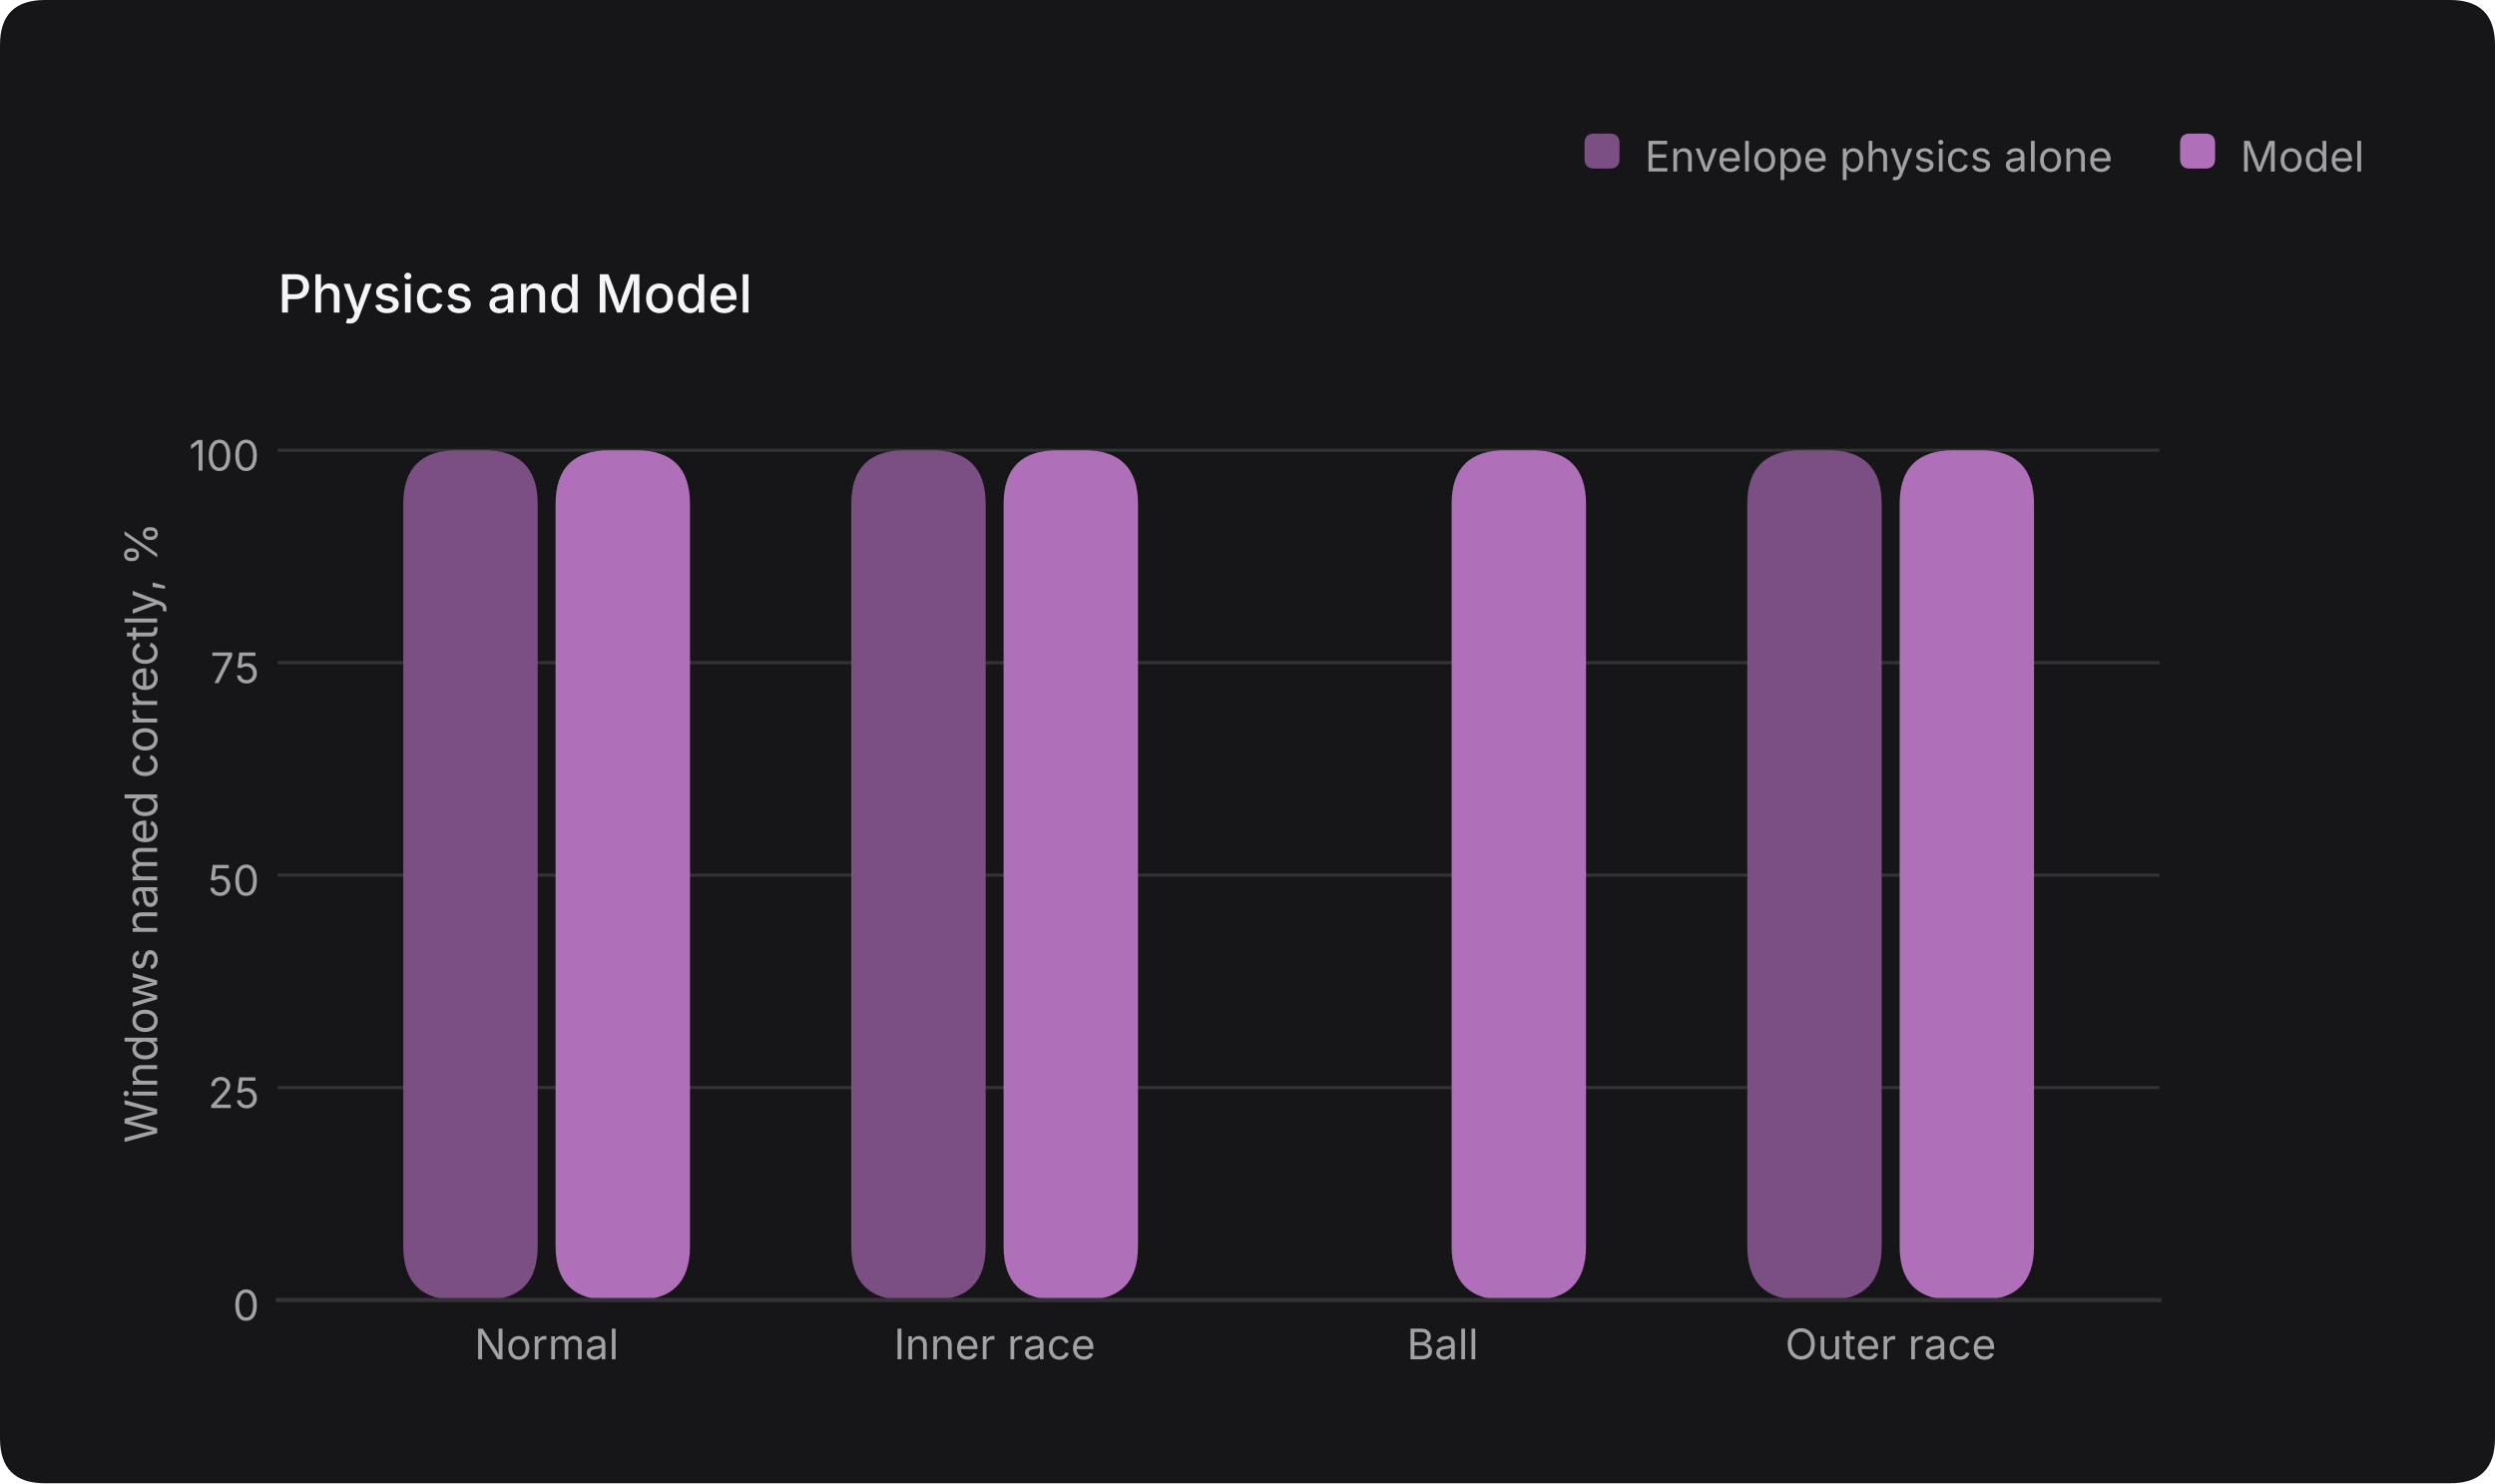
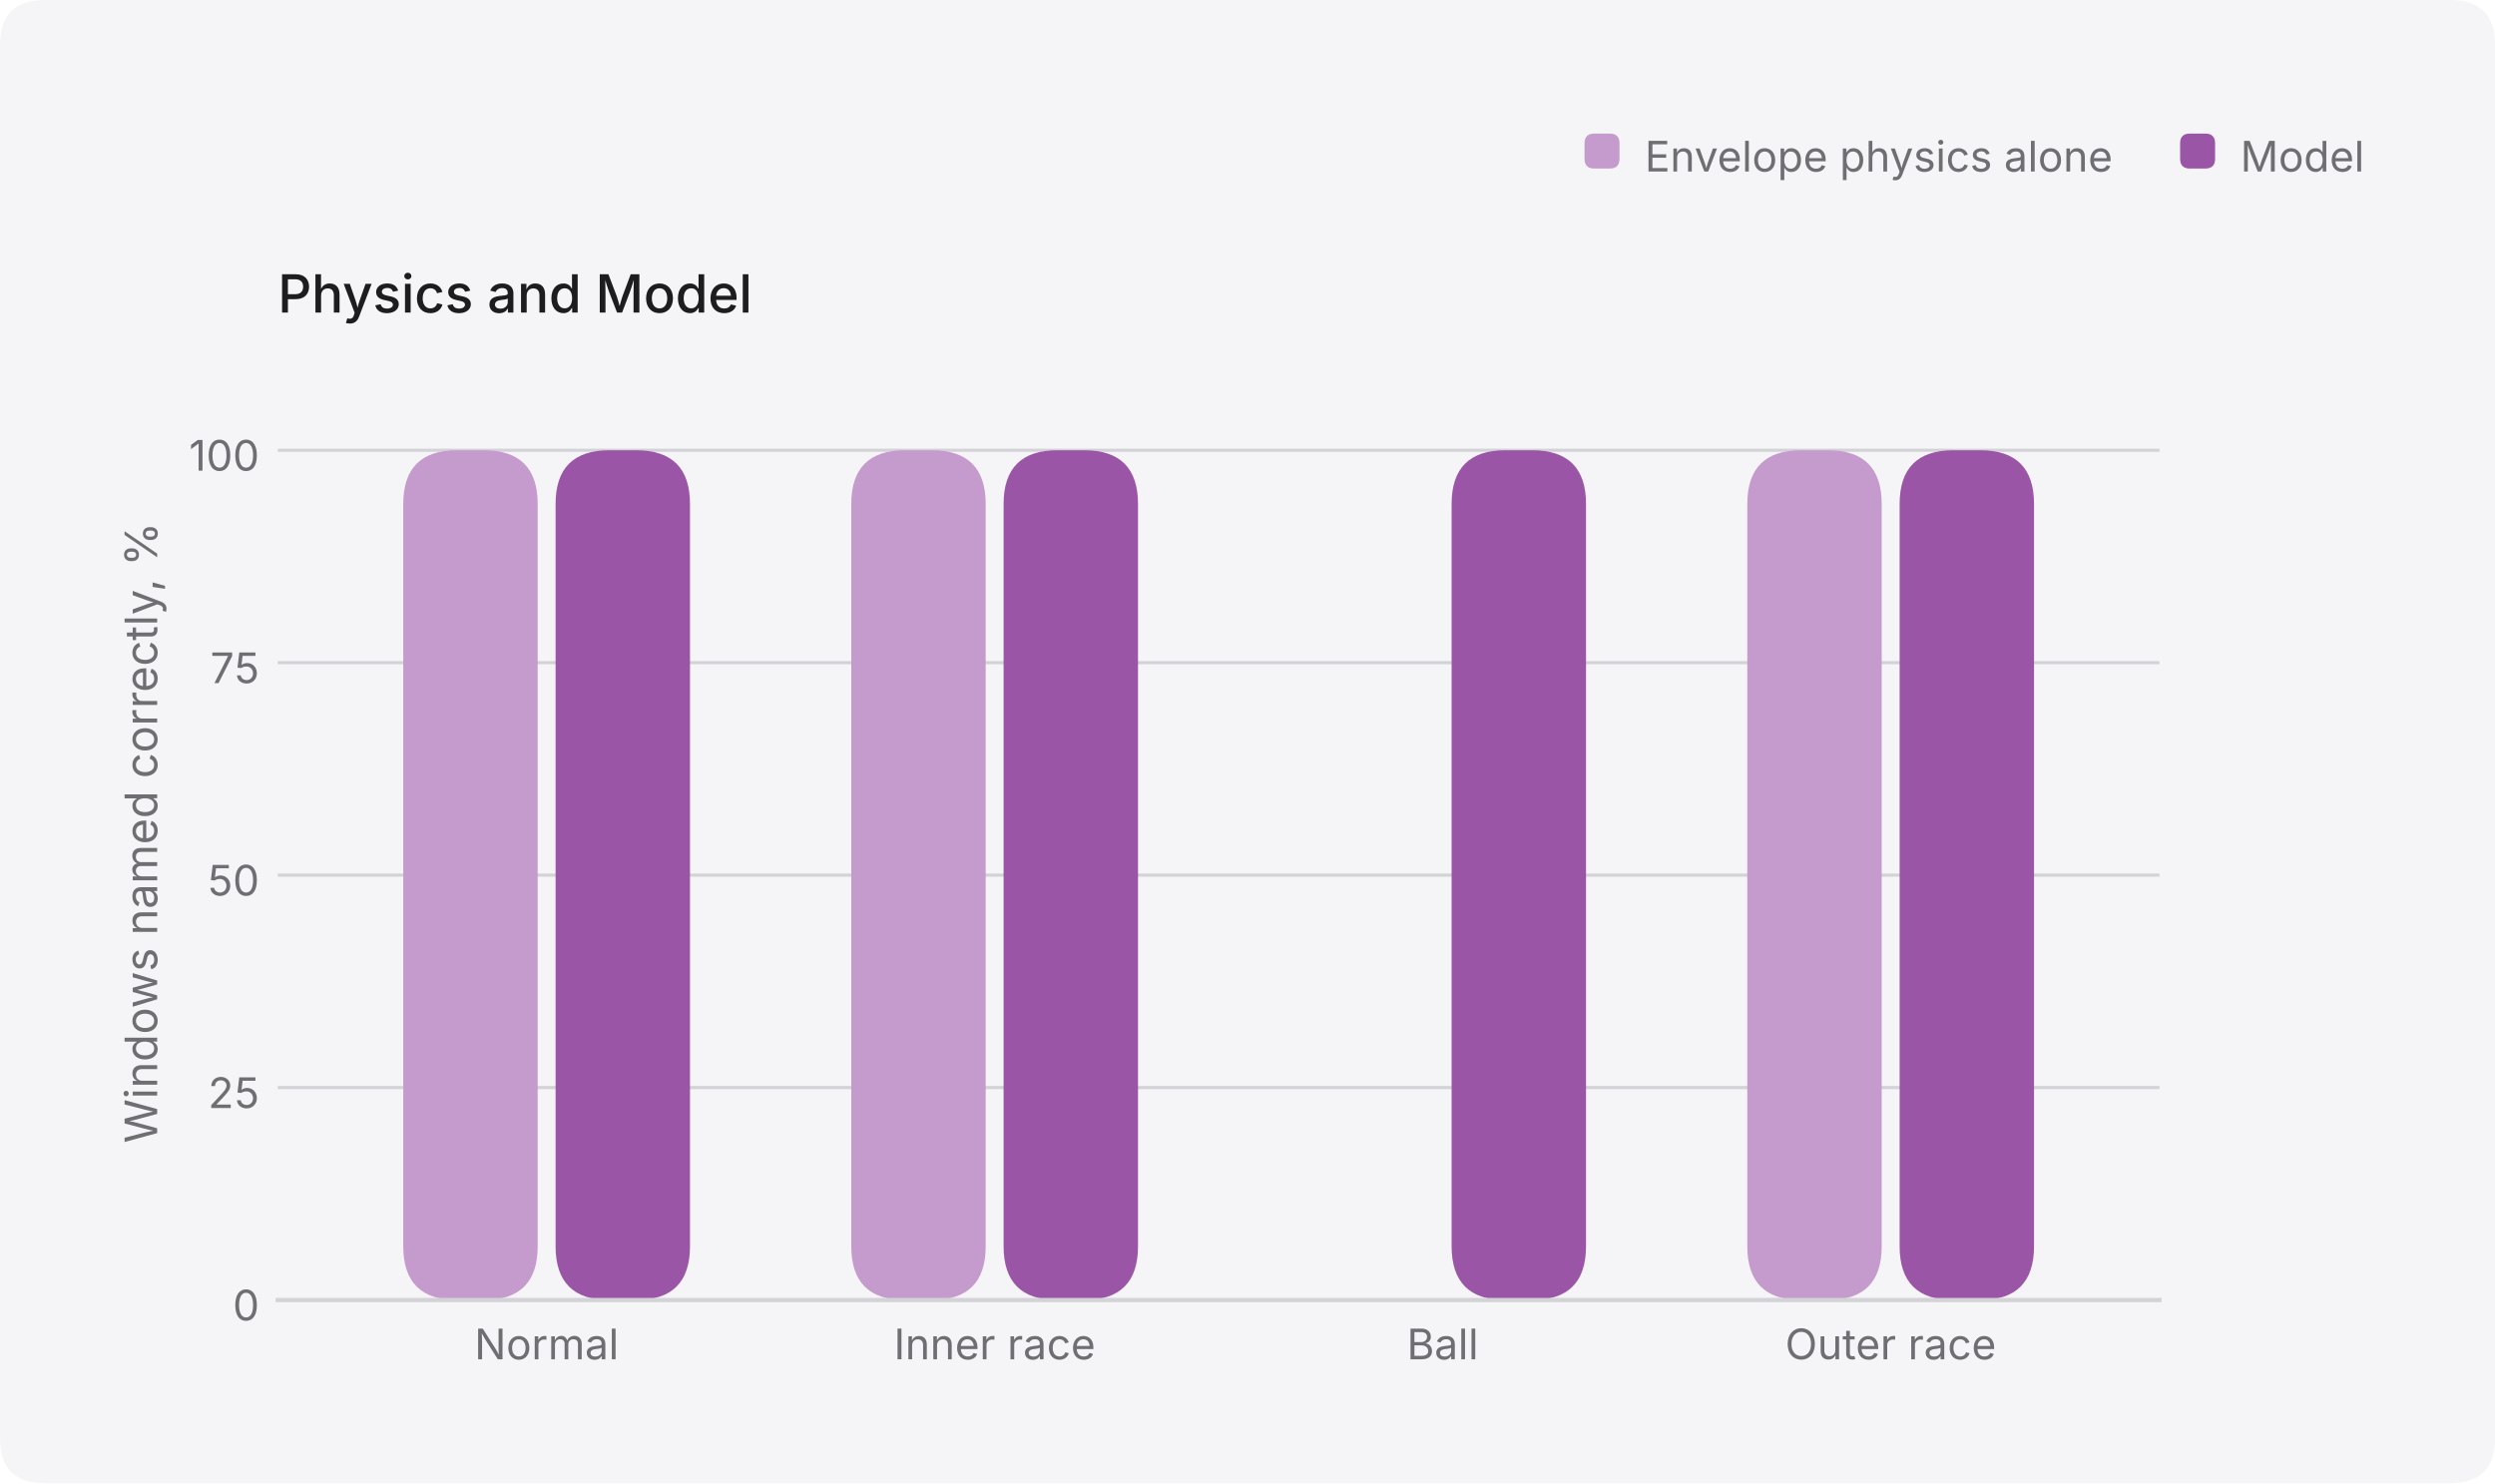
<svg xmlns="http://www.w3.org/2000/svg" xmlns:xlink="http://www.w3.org/1999/xlink" width="473.527pt" height="281.515pt" viewBox="0 0 473.527 281.515" version="1.1">
  <defs>
    <style type="text/css">*{stroke-linejoin: round; stroke-linecap: butt}</style>
  </defs>
  <g id="figure_1">
    <g id="patch_1">
      <path d="M 0 281.515  L 473.527 281.515  L 473.527 0  L 0 0  L 0 281.515  z " style="fill: none; opacity: 0" />
    </g>
    <g id="patch_2">
-       <path d="M 8.523 281.515  L 465.004 281.515  Q 473.527 281.515 473.527 272.992  L 473.527 8.523  Q 473.527 0 465.004 0  L 8.523 0  Q -0 0 -0 8.523  L -0 272.992  Q -0 281.515 8.523 281.515  z " style="fill: #161618" />
+       <path d="M 8.523 281.515  L 465.004 281.515  Q 473.527 281.515 473.527 272.992  L 473.527 8.523  Q 473.527 0 465.004 0  L 8.523 0  Q -0 0 -0 8.523  L -0 272.992  Q -0 281.515 8.523 281.515  z " style="fill: #f5f5f7" />
    </g>
    <g id="axes_1">
      <g id="patch_3">
        <path d="M 52.727 246.736  L 409.847 246.736  L 409.847 69.328  L 52.727 69.328  L 52.727 246.736  z " style="fill: none; opacity: 0" />
      </g>
      <g id="matplotlib.axis_1">
        <g id="xtick_1">
          <g id="line2d_1" />
          <g id="text_1">
-             <g style="fill: #a1a1a6" transform="translate(90.04494 257.9857) scale(0.08 -0.08)">
+             <g style="fill: #6e6e73" transform="translate(90.04494 257.9857) scale(0.08 -0.08)">
              <defs>
                <path id="Inter-Regular-12d" d="M 563 0  L 1159 0  L 1159 2656  C 1159 2881 1138 3347 1113 3944  C 1475 3297 1653 2984 1866 2650  L 3553 0  L 4259 0  L 4259 4656  L 3666 4656  L 3666 1800  C 3666 1550 3669 1153 3706 703  C 3494 1125 3281 1481 3156 1678  L 1263 4656  L 563 4656  L 563 0  z " transform="scale(0.015625)" />
                <path id="Inter-Regular-318" d="M 1916 -75  C 2869 -75 3513 647 3513 1725  C 3513 2819 2869 3538 1916 3538  C 966 3538 325 2819 325 1725  C 325 647 966 -75 1916 -75  z M 1916 428  C 1219 428 897 1038 897 1725  C 897 2422 1219 3034 1916 3034  C 2622 3034 2944 2419 2944 1725  C 2944 1038 2622 428 1916 428  z " transform="scale(0.015625)" />
                <path id="Inter-Regular-356" d="M 494 0  L 1056 0  L 1056 2188  C 1056 2659 1425 3000 1928 3000  C 2078 3000 2231 2975 2266 2969  L 2266 3534  C 2200 3538 2063 3544 1981 3544  C 1566 3544 1203 3309 1075 2956  L 1038 2956  L 1038 3494  L 494 3494  L 494 0  z " transform="scale(0.015625)" />
                <path id="Inter-Regular-300" d="M 494 0  L 1056 0  L 1056 2200  C 1056 2756 1428 3044 1838 3044  C 2231 3044 2522 2784 2522 2397  L 2522 0  L 3084 0  L 3084 2281  C 3084 2722 3372 3044 3844 3044  C 4219 3044 4547 2844 4547 2341  L 4547 0  L 5113 0  L 5113 2356  C 5113 3166 4619 3556 4013 3556  C 3506 3556 3078 3284 2913 2844  C 2788 3275 2481 3556 2022 3556  C 1609 3556 1216 3325 1044 2853  L 1041 3494  L 494 3494  L 494 0  z " transform="scale(0.015625)" />
                <path id="Inter-Regular-1fc" d="M 1472 -81  C 2063 -81 2391 228 2509 475  L 2547 475  L 2547 0  L 3100 0  L 3100 2303  C 3100 3394 2259 3538 1791 3538  C 1250 3538 650 3344 381 2709  L 922 2531  C 1031 2775 1303 3044 1806 3044  C 2291 3044 2538 2794 2538 2359  L 2538 2341  C 2538 2081 2263 2100 1641 2022  C 994 1941 281 1794 281 994  C 281 306 809 -81 1472 -81  z M 1569 416  C 1150 416 847 603 847 966  C 847 1363 1206 1494 1616 1547  C 1831 1575 2444 1638 2538 1747  L 2538 1263  C 2538 834 2191 416 1569 416  z " transform="scale(0.015625)" />
                <path id="Inter-Regular-2e2" d="M 1056 4656  L 494 4656  L 494 0  L 1056 0  L 1056 4656  z " transform="scale(0.015625)" />
              </defs>
              <use xlink:href="#Inter-Regular-12d" />
              <use xlink:href="#Inter-Regular-318" transform="translate(75.34375 0)" />
              <use xlink:href="#Inter-Regular-356" transform="translate(135.3125 0)" />
              <use xlink:href="#Inter-Regular-300" transform="translate(174.5156 0)" />
              <use xlink:href="#Inter-Regular-1fc" transform="translate(262.1094 0)" />
              <use xlink:href="#Inter-Regular-2e2" transform="translate(318.2656 0)" />
            </g>
          </g>
        </g>
        <g id="xtick_2">
          <g id="line2d_2" />
          <g id="text_2">
-             <g style="fill: #a1a1a6" transform="translate(169.641 257.9857) scale(0.08 -0.08)">
+             <g style="fill: #6e6e73" transform="translate(169.641 257.9857) scale(0.08 -0.08)">
              <defs>
                <path id="Inter-Regular-c5" d="M 1156 4656  L 563 4656  L 563 0  L 1156 0  L 1156 4656  z " transform="scale(0.015625)" />
                <path id="Inter-Regular-307" d="M 1056 2094  C 1056 2691 1434 3031 1938 3031  C 2425 3031 2725 2709 2725 2172  L 2725 0  L 3288 0  L 3288 2219  C 3288 3103 2813 3538 2106 3538  C 1638 3538 1263 3341 1038 2847  L 1034 3494  L 494 3494  L 494 0  L 1056 0  L 1056 2094  z " transform="scale(0.015625)" />
                <path id="Inter-Regular-267" d="M 1963 -75  C 2678 -75 3200 284 3363 813  L 2819 963  C 2688 606 2378 425 1966 425  C 1347 425 922 825 894 1556  L 3419 1556  L 3419 1791  C 3419 3081 2638 3538 1897 3538  C 944 3538 325 2791 325 1719  C 325 644 950 -75 1963 -75  z M 897 2031  C 931 2566 1297 3038 1897 3038  C 2472 3038 2794 2625 2847 2031  L 897 2031  z " transform="scale(0.015625)" />
                <path id="Inter-Regular-6eb" transform="scale(0.015625)" />
                <path id="Inter-Regular-24b" d="M 1916 -75  C 2600 -75 3156 297 3344 919  L 2806 1072  C 2703 694 2384 428 1916 428  C 1219 428 897 1038 897 1725  C 897 2422 1219 3034 1916 3034  C 2375 3034 2688 2778 2791 2419  L 3331 2572  C 3141 3181 2591 3538 1916 3538  C 966 3538 325 2819 325 1725  C 325 647 966 -75 1916 -75  z " transform="scale(0.015625)" />
              </defs>
              <use xlink:href="#Inter-Regular-c5" />
              <use xlink:href="#Inter-Regular-307" transform="translate(26.85938 0)" />
              <use xlink:href="#Inter-Regular-307" transform="translate(85.9375 0)" />
              <use xlink:href="#Inter-Regular-267" transform="translate(145.0156 0)" />
              <use xlink:href="#Inter-Regular-356" transform="translate(203.3125 0)" />
              <use xlink:href="#Inter-Regular-6eb" transform="translate(240.9531 0)" />
              <use xlink:href="#Inter-Regular-356" transform="translate(269.0781 0)" />
              <use xlink:href="#Inter-Regular-1fc" transform="translate(306.7188 0)" />
              <use xlink:href="#Inter-Regular-24b" transform="translate(362.875 0)" />
              <use xlink:href="#Inter-Regular-267" transform="translate(420 0)" />
            </g>
          </g>
        </g>
        <g id="xtick_3">
          <g id="line2d_3" />
          <g id="text_3">
-             <g style="fill: #a1a1a6" transform="translate(267.0002 257.9857) scale(0.08 -0.08)">
+             <g style="fill: #6e6e73" transform="translate(267.0002 257.9857) scale(0.08 -0.08)">
              <defs>
                <path id="Inter-Regular-41" d="M 563 0  L 2266 0  C 3363 0 3825 538 3825 1241  C 3825 1972 3316 2372 2881 2400  L 2881 2444  C 3288 2553 3644 2825 3644 3422  C 3644 4103 3184 4656 2213 4656  L 563 4656  L 563 0  z M 1156 525  L 1156 2113  L 2281 2113  C 2878 2113 3253 1713 3253 1247  C 3253 844 2975 525 2250 525  L 1156 525  z M 1156 2613  L 1156 4131  L 2200 4131  C 2803 4131 3075 3813 3075 3409  C 3075 2928 2681 2613 2181 2613  L 1156 2613  z " transform="scale(0.015625)" />
              </defs>
              <use xlink:href="#Inter-Regular-41" />
              <use xlink:href="#Inter-Regular-1fc" transform="translate(65.4375 0)" />
              <use xlink:href="#Inter-Regular-2e2" transform="translate(121.5938 0)" />
              <use xlink:href="#Inter-Regular-2e2" transform="translate(145.8125 0)" />
            </g>
          </g>
        </g>
        <g id="xtick_4">
          <g id="line2d_4" />
          <g id="text_4">
-             <g style="fill: #a1a1a6" transform="translate(338.805 257.9857) scale(0.08 -0.08)">
+             <g style="fill: #6e6e73" transform="translate(338.805 257.9857) scale(0.08 -0.08)">
              <defs>
                <path id="Inter-Regular-142" d="M 2450 -63  C 3644 -63 4513 850 4513 2325  C 4513 3803 3644 4719 2450 4719  C 1256 4719 381 3803 381 2325  C 381 850 1256 -63 2450 -63  z M 2450 488  C 1613 488 959 1138 959 2325  C 959 3519 1613 4169 2450 4169  C 3281 4169 3934 3522 3934 2325  C 3934 1134 3281 488 2450 488  z " transform="scale(0.015625)" />
                <path id="Inter-Regular-395" d="M 1678 -44  C 2138 -44 2519 144 2747 653  L 2747 0  L 3291 0  L 3291 3494  L 2725 3494  L 2725 1400  C 2725 803 2347 463 1847 463  C 1359 463 1056 784 1056 1322  L 1056 3494  L 494 3494  L 494 1275  C 494 391 972 -44 1678 -44  z " transform="scale(0.015625)" />
                <path id="Inter-Regular-37b" d="M 1869 3494  L 1150 3494  L 1150 4325  L 588 4325  L 588 3494  L 63 3494  L 63 3013  L 588 3013  L 588 863  C 588 291 944 -44 1547 -44  C 1691 -44 1850 -22 1966 19  L 1850 494  C 1756 475 1634 456 1563 456  C 1266 456 1150 594 1150 906  L 1150 3013  L 1869 3013  L 1869 3494  z " transform="scale(0.015625)" />
              </defs>
              <use xlink:href="#Inter-Regular-142" />
              <use xlink:href="#Inter-Regular-395" transform="translate(76.46875 0)" />
              <use xlink:href="#Inter-Regular-37b" transform="translate(135.5938 0)" />
              <use xlink:href="#Inter-Regular-267" transform="translate(167.3438 0)" />
              <use xlink:href="#Inter-Regular-356" transform="translate(225.6406 0)" />
              <use xlink:href="#Inter-Regular-6eb" transform="translate(263.2812 0)" />
              <use xlink:href="#Inter-Regular-356" transform="translate(291.4062 0)" />
              <use xlink:href="#Inter-Regular-1fc" transform="translate(329.0469 0)" />
              <use xlink:href="#Inter-Regular-24b" transform="translate(385.2031 0)" />
              <use xlink:href="#Inter-Regular-267" transform="translate(442.3281 0)" />
            </g>
          </g>
        </g>
      </g>
      <g id="matplotlib.axis_2">
        <g id="ytick_1">
          <g id="line2d_5">
-             <path d="M 52.727 246.736  L 409.847 246.736  " clip-path="url(#p37d7f1b264)" style="fill: none; stroke: #333336; stroke-width: 0.6; stroke-linecap: square" />
+             <path d="M 52.727 246.736  L 409.847 246.736  " clip-path="url(#p759b4c1e5b)" style="fill: none; stroke: #d2d2d7; stroke-width: 0.6; stroke-linecap: square" />
          </g>
          <g id="line2d_6" />
          <g id="text_5">
-             <g style="fill: #a1a1a6" transform="translate(44.17967 250.6107) scale(0.08 -0.08)">
+             <g style="fill: #6e6e73" transform="translate(44.17967 250.6107) scale(0.08 -0.08)">
              <defs>
                <path id="Inter-Regular-53f" d="M 2019 -63  C 3059 -63 3656 809 3656 2325  C 3656 3834 3050 4719 2019 4719  C 988 4719 381 3834 381 2325  C 381 806 981 -63 2019 -63  z M 2019 456  C 1338 456 953 1144 953 2325  C 953 3509 1338 4203 2019 4203  C 2700 4203 3084 3513 3084 2325  C 3084 1144 2700 456 2019 456  z " transform="scale(0.015625)" />
              </defs>
              <use xlink:href="#Inter-Regular-53f" />
            </g>
          </g>
        </g>
        <g id="ytick_2">
          <g id="line2d_7">
-             <path d="M 52.727 206.416  L 409.847 206.416  " clip-path="url(#p37d7f1b264)" style="fill: none; stroke: #333336; stroke-width: 0.6; stroke-linecap: square" />
+             <path d="M 52.727 206.416  L 409.847 206.416  " clip-path="url(#p759b4c1e5b)" style="fill: none; stroke: #d2d2d7; stroke-width: 0.6; stroke-linecap: square" />
          </g>
          <g id="line2d_8" />
          <g id="text_6">
-             <g style="fill: #a1a1a6" transform="translate(39.48467 210.2907) scale(0.08 -0.08)">
+             <g style="fill: #6e6e73" transform="translate(39.48467 210.2907) scale(0.08 -0.08)">
              <defs>
                <path id="Inter-Regular-541" d="M 481 0  L 3447 0  L 3447 522  L 1300 522  L 1300 559  L 2319 1644  C 3141 2519 3369 2916 3369 3419  C 3369 4147 2778 4719 1947 4719  C 1119 4719 494 4159 494 3334  L 1063 3334  C 1063 3859 1400 4203 1931 4203  C 2428 4203 2806 3900 2806 3413  C 2806 2984 2544 2666 2028 2106  L 481 428  L 481 0  z " transform="scale(0.015625)" />
                <path id="Inter-Regular-545" d="M 1956 -63  C 2853 -63 3509 594 3509 1488  C 3509 2388 2881 3047 2028 3047  C 1706 3047 1397 2934 1206 2775  L 1181 2775  L 1341 4134  L 3291 4134  L 3291 4656  L 841 4656  L 566 2350  L 1122 2281  C 1306 2422 1631 2525 1919 2525  C 2503 2525 2928 2078 2928 1478  C 2928 888 2519 459 1956 459  C 1488 459 1106 759 1069 1175  L 494 1175  C 525 463 1138 -63 1956 -63  z " transform="scale(0.015625)" />
              </defs>
              <use xlink:href="#Inter-Regular-541" />
              <use xlink:href="#Inter-Regular-545" transform="translate(60.98438 0)" />
            </g>
          </g>
        </g>
        <g id="ytick_3">
          <g id="line2d_9">
-             <path d="M 52.727 166.096  L 409.847 166.096  " clip-path="url(#p37d7f1b264)" style="fill: none; stroke: #333336; stroke-width: 0.6; stroke-linecap: square" />
+             <path d="M 52.727 166.096  L 409.847 166.096  " clip-path="url(#p759b4c1e5b)" style="fill: none; stroke: #d2d2d7; stroke-width: 0.6; stroke-linecap: square" />
          </g>
          <g id="line2d_10" />
          <g id="text_7">
-             <g style="fill: #a1a1a6" transform="translate(39.31592 169.9707) scale(0.08 -0.08)">
+             <g style="fill: #6e6e73" transform="translate(39.31592 169.9707) scale(0.08 -0.08)">
              <use xlink:href="#Inter-Regular-545" />
              <use xlink:href="#Inter-Regular-53f" transform="translate(60.79688 0)" />
            </g>
          </g>
        </g>
        <g id="ytick_4">
          <g id="line2d_11">
-             <path d="M 52.727 125.776  L 409.847 125.776  " clip-path="url(#p37d7f1b264)" style="fill: none; stroke: #333336; stroke-width: 0.6; stroke-linecap: square" />
+             <path d="M 52.727 125.776  L 409.847 125.776  " clip-path="url(#p759b4c1e5b)" style="fill: none; stroke: #d2d2d7; stroke-width: 0.6; stroke-linecap: square" />
          </g>
          <g id="line2d_12" />
          <g id="text_8">
-             <g style="fill: #a1a1a6" transform="translate(39.91342 129.6507) scale(0.08 -0.08)">
+             <g style="fill: #6e6e73" transform="translate(39.91342 129.6507) scale(0.08 -0.08)">
              <defs>
                <path id="Inter-Regular-548" d="M 625 0  L 1250 0  L 3316 4103  L 3316 4656  L 306 4656  L 306 4134  L 2694 4134  L 2694 4097  L 625 0  z " transform="scale(0.015625)" />
              </defs>
              <use xlink:href="#Inter-Regular-548" />
              <use xlink:href="#Inter-Regular-545" transform="translate(55.625 0)" />
            </g>
          </g>
        </g>
        <g id="ytick_5">
          <g id="line2d_13">
-             <path d="M 52.727 85.456  L 409.847 85.456  " clip-path="url(#p37d7f1b264)" style="fill: none; stroke: #333336; stroke-width: 0.6; stroke-linecap: square" />
+             <path d="M 52.727 85.456  L 409.847 85.456  " clip-path="url(#p759b4c1e5b)" style="fill: none; stroke: #d2d2d7; stroke-width: 0.6; stroke-linecap: square" />
          </g>
          <g id="line2d_14" />
          <g id="text_9">
-             <g style="fill: #a1a1a6" transform="translate(35.87842 89.33069) scale(0.08 -0.08)">
+             <g style="fill: #6e6e73" transform="translate(35.87842 89.33069) scale(0.08 -0.08)">
              <defs>
                <path id="Inter-Regular-540" d="M 2041 4656  L 1313 4656  L 300 3909  L 300 3272  L 1425 4106  L 1456 4106  L 1456 0  L 2041 0  L 2041 4656  z " transform="scale(0.015625)" />
              </defs>
              <use xlink:href="#Inter-Regular-540" />
              <use xlink:href="#Inter-Regular-53f" transform="translate(40.67188 0)" />
              <use xlink:href="#Inter-Regular-53f" transform="translate(103.7656 0)" />
            </g>
          </g>
        </g>
        <g id="text_10">
-           <g style="fill: #a1a1a6" transform="translate(29.82812 216.9586) rotate(-90) scale(0.085 -0.085)">
+           <g style="fill: #6e6e73" transform="translate(29.82812 216.9586) rotate(-90) scale(0.085 -0.085)">
            <defs>
              <path id="Inter-Regular-1cc" d="M 1431 0  L 2125 0  L 2922 2950  C 3013 3288 3081 3603 3150 3984  C 3222 3575 3297 3247 3378 2950  L 4178 0  L 4869 0  L 6144 4656  L 5531 4656  L 4797 1800  C 4697 1406 4603 1003 4522 572  C 4434 1003 4341 1406 4238 1800  L 3491 4656  L 2816 4656  L 2063 1800  C 1956 1400 1866 991 1781 553  C 1697 991 1606 1400 1506 1800  L 769 4656  L 163 4656  L 1431 0  z " transform="scale(0.015625)" />
              <path id="Inter-Regular-2b2" d="M 494 0  L 1056 0  L 1056 3494  L 494 3494  L 494 0  z M 778 4066  C 994 4066 1172 4231 1172 4438  C 1172 4644 994 4809 778 4809  C 566 4809 388 4644 388 4438  C 388 4231 566 4066 778 4066  z " transform="scale(0.015625)" />
              <path id="Inter-Regular-256" d="M 1803 -75  C 2469 -75 2703 347 2819 541  L 2881 541  L 2881 0  L 3425 0  L 3425 4656  L 2863 4656  L 2863 2934  L 2819 2934  C 2703 3119 2488 3538 1806 3538  C 934 3538 325 2844 325 1738  C 325 625 931 -75 1803 -75  z M 1888 428  C 1234 428 897 1009 897 1744  C 897 2469 1225 3034 1888 3034  C 2531 3034 2869 2516 2869 1744  C 2869 966 2522 428 1888 428  z " transform="scale(0.015625)" />
              <path id="Inter-Regular-3da" d="M 1278 0  L 1838 0  L 2291 1581  C 2403 1972 2513 2409 2619 2853  C 2725 2406 2831 1981 2947 1581  L 3400 0  L 3959 0  L 5019 3494  L 4422 3494  L 3997 1969  C 3891 1588 3775 1147 3659 613  C 3550 1153 3438 1597 3338 1969  L 2925 3494  L 2325 3494  L 1906 1969  C 1800 1581 1688 1134 1575 603  C 1459 1159 1341 1603 1241 1969  L 816 3494  L 219 3494  L 1278 0  z " transform="scale(0.015625)" />
              <path id="Inter-Regular-369" d="M 1681 -75  C 2500 -75 3059 372 3059 984  C 3059 1463 2763 1778 2128 1928  L 1600 2053  C 1191 2150 1013 2294 1013 2553  C 1013 2844 1325 3059 1741 3059  C 2191 3059 2388 2816 2484 2566  L 2994 2697  C 2834 3188 2456 3538 1738 3538  C 994 3538 444 3119 444 2519  C 444 2028 747 1716 1381 1566  L 1963 1428  C 2306 1347 2475 1188 2475 947  C 2475 659 2163 419 1675 419  C 1256 419 972 591 872 975  L 338 847  C 463 244 963 -75 1681 -75  z " transform="scale(0.015625)" />
              <path id="Inter-Regular-3e8" d="M 438 -1266  C 497 -1294 650 -1331 850 -1331  C 1344 -1331 1681 -1078 1894 -522  L 3428 3494  L 2816 3494  L 2066 1422  C 1956 1119 1875 816 1797 525  C 1716 816 1638 1116 1528 1422  L 784 3494  L 169 3494  L 1503 -19  L 1403 -309  C 1231 -809 984 -884 641 -794  L 581 -778  L 438 -1266  z " transform="scale(0.015625)" />
              <path id="Inter-Regular-5df" d="M 400 -1122  L 831 -1122  L 1319 650  L 675 650  L 400 -1122  z " transform="scale(0.015625)" />
              <path id="Inter-Regular-6ca" d="M 4656 -91  C 5247 -91 5566 344 5566 856  L 5566 1100  C 5566 1609 5256 2044 4656 2044  C 4069 2044 3741 1613 3741 1100  L 3741 856  C 3741 344 4059 -91 4656 -91  z M 1634 2597  C 2225 2597 2544 3031 2544 3544  L 2544 3788  C 2544 4297 2234 4731 1634 4731  C 1047 4731 719 4300 719 3788  L 719 3544  C 719 3031 1038 2597 1634 2597  z M 1263 0  L 1791 0  L 4991 4656  L 4463 4656  L 1263 0  z M 4656 319  C 4334 319 4219 578 4219 856  L 4219 1100  C 4219 1375 4344 1638 4656 1638  C 4981 1638 5088 1375 5088 1100  L 5088 856  C 5088 578 4972 319 4656 319  z M 1634 3006  C 1313 3006 1197 3266 1197 3544  L 1197 3788  C 1197 4063 1322 4325 1634 4325  C 1959 4325 2066 4063 2066 3788  L 2066 3544  C 2066 3266 1950 3006 1634 3006  z " transform="scale(0.015625)" />
            </defs>
            <use xlink:href="#Inter-Regular-1cc" />
            <use xlink:href="#Inter-Regular-2b2" transform="translate(98.53125 0)" />
            <use xlink:href="#Inter-Regular-307" transform="translate(122.75 0)" />
            <use xlink:href="#Inter-Regular-256" transform="translate(181.8281 0)" />
            <use xlink:href="#Inter-Regular-318" transform="translate(243.0625 0)" />
            <use xlink:href="#Inter-Regular-3da" transform="translate(301.2188 0)" />
            <use xlink:href="#Inter-Regular-369" transform="translate(383.0625 0)" />
            <use xlink:href="#Inter-Regular-6eb" transform="translate(435.8438 0)" />
            <use xlink:href="#Inter-Regular-307" transform="translate(463.9688 0)" />
            <use xlink:href="#Inter-Regular-1fc" transform="translate(523.0469 0)" />
            <use xlink:href="#Inter-Regular-300" transform="translate(579.2031 0)" />
            <use xlink:href="#Inter-Regular-267" transform="translate(666.7969 0)" />
            <use xlink:href="#Inter-Regular-256" transform="translate(725.0938 0)" />
            <use xlink:href="#Inter-Regular-6eb" transform="translate(786.3281 0)" />
            <use xlink:href="#Inter-Regular-24b" transform="translate(814.4531 0)" />
            <use xlink:href="#Inter-Regular-318" transform="translate(871.5781 0)" />
            <use xlink:href="#Inter-Regular-356" transform="translate(931.5469 0)" />
            <use xlink:href="#Inter-Regular-356" transform="translate(970.75 0)" />
            <use xlink:href="#Inter-Regular-267" transform="translate(1006.734 0)" />
            <use xlink:href="#Inter-Regular-24b" transform="translate(1065.031 0)" />
            <use xlink:href="#Inter-Regular-37b" transform="translate(1122.156 0)" />
            <use xlink:href="#Inter-Regular-2e2" transform="translate(1154.875 0)" />
            <use xlink:href="#Inter-Regular-3e8" transform="translate(1179.578 0)" />
            <use xlink:href="#Inter-Regular-5df" transform="translate(1231.391 0)" />
            <use xlink:href="#Inter-Regular-6eb" transform="translate(1260.203 0)" />
            <use xlink:href="#Inter-Regular-6ca" transform="translate(1288.328 0)" />
          </g>
        </g>
      </g>
      <g id="patch_4">
-         <path d="M 86.739 246.736  L 91.84 246.736  Q 102.044 246.736 102.044 236.532  L 102.044 95.659  Q 102.044 85.456 91.84 85.456  L 86.739 85.456  Q 76.535 85.456 76.535 95.659  L 76.535 236.532  Q 76.535 246.736 86.739 246.736  z " clip-path="url(#p37d7f1b264)" style="fill: #7c4f84" />
+         <path d="M 86.739 246.736  L 91.84 246.736  Q 102.044 246.736 102.044 236.532  L 102.044 95.659  Q 102.044 85.456 91.84 85.456  L 86.739 85.456  Q 76.535 85.456 76.535 95.659  L 76.535 236.532  Q 76.535 246.736 86.739 246.736  z " clip-path="url(#p759b4c1e5b)" style="fill: #c49bcc" />
      </g>
      <g id="patch_5">
-         <path d="M 171.767 246.736  L 176.869 246.736  Q 187.072 246.736 187.072 236.532  L 187.072 95.659  Q 187.072 85.456 176.869 85.456  L 171.767 85.456  Q 161.564 85.456 161.564 95.659  L 161.564 236.532  Q 161.564 246.736 171.767 246.736  z " clip-path="url(#p37d7f1b264)" style="fill: #7c4f84" />
+         <path d="M 171.767 246.736  L 176.869 246.736  Q 187.072 246.736 187.072 236.532  L 187.072 95.659  Q 187.072 85.456 176.869 85.456  L 171.767 85.456  Q 161.564 85.456 161.564 95.659  L 161.564 236.532  Q 161.564 246.736 171.767 246.736  z " clip-path="url(#p759b4c1e5b)" style="fill: #c49bcc" />
      </g>
      <g id="patch_6">
-         <path d="M 246.592 246.736  L 272.101 246.736  Q 272.101 246.736 272.101 246.736  L 272.101 246.736  Q 272.101 246.736 272.101 246.736  L 246.592 246.736  Q 246.592 246.736 246.592 246.736  L 246.592 246.736  Q 246.592 246.736 246.592 246.736  z " clip-path="url(#p37d7f1b264)" style="fill: #7c4f84" />
+         <path d="M 246.592 246.736  L 272.101 246.736  Q 272.101 246.736 272.101 246.736  L 272.101 246.736  Q 272.101 246.736 272.101 246.736  L 246.592 246.736  Q 246.592 246.736 246.592 246.736  L 246.592 246.736  Q 246.592 246.736 246.592 246.736  z " clip-path="url(#p759b4c1e5b)" style="fill: #c49bcc" />
      </g>
      <g id="patch_7">
-         <path d="M 341.824 246.736  L 346.926 246.736  Q 357.129 246.736 357.129 236.532  L 357.129 95.659  Q 357.129 85.456 346.926 85.456  L 341.824 85.456  Q 331.621 85.456 331.621 95.659  L 331.621 236.532  Q 331.621 246.736 341.824 246.736  z " clip-path="url(#p37d7f1b264)" style="fill: #7c4f84" />
+         <path d="M 341.824 246.736  L 346.926 246.736  Q 357.129 246.736 357.129 236.532  L 357.129 95.659  Q 357.129 85.456 346.926 85.456  L 341.824 85.456  Q 331.621 85.456 331.621 95.659  L 331.621 236.532  Q 331.621 246.736 341.824 246.736  z " clip-path="url(#p759b4c1e5b)" style="fill: #c49bcc" />
      </g>
      <g id="patch_8">
-         <path d="M 115.648 246.736  L 120.75 246.736  Q 130.953 246.736 130.953 236.532  L 130.953 95.659  Q 130.953 85.456 120.75 85.456  L 115.648 85.456  Q 105.445 85.456 105.445 95.659  L 105.445 236.532  Q 105.445 246.736 115.648 246.736  z " clip-path="url(#p37d7f1b264)" style="fill: #b06fb9" />
+         <path d="M 115.648 246.736  L 120.75 246.736  Q 130.953 246.736 130.953 236.532  L 130.953 95.659  Q 130.953 85.456 120.75 85.456  L 115.648 85.456  Q 105.445 85.456 105.445 95.659  L 105.445 236.532  Q 105.445 246.736 115.648 246.736  z " clip-path="url(#p759b4c1e5b)" style="fill: #9a55a6" />
      </g>
      <g id="patch_9">
-         <path d="M 200.677 246.736  L 205.779 246.736  Q 215.982 246.736 215.982 236.532  L 215.982 95.659  Q 215.982 85.456 205.779 85.456  L 200.677 85.456  Q 190.473 85.456 190.473 95.659  L 190.473 236.532  Q 190.473 246.736 200.677 246.736  z " clip-path="url(#p37d7f1b264)" style="fill: #b06fb9" />
+         <path d="M 200.677 246.736  L 205.779 246.736  Q 215.982 246.736 215.982 236.532  L 215.982 95.659  Q 215.982 85.456 205.779 85.456  L 200.677 85.456  Q 190.473 85.456 190.473 95.659  L 190.473 236.532  Q 190.473 246.736 200.677 246.736  z " clip-path="url(#p759b4c1e5b)" style="fill: #9a55a6" />
      </g>
      <g id="patch_10">
-         <path d="M 285.705 246.736  L 290.807 246.736  Q 301.011 246.736 301.011 236.532  L 301.011 95.659  Q 301.011 85.456 290.807 85.456  L 285.705 85.456  Q 275.502 85.456 275.502 95.659  L 275.502 236.532  Q 275.502 246.736 285.705 246.736  z " clip-path="url(#p37d7f1b264)" style="fill: #b06fb9" />
+         <path d="M 285.705 246.736  L 290.807 246.736  Q 301.011 246.736 301.011 236.532  L 301.011 95.659  Q 301.011 85.456 290.807 85.456  L 285.705 85.456  Q 275.502 85.456 275.502 95.659  L 275.502 236.532  Q 275.502 246.736 285.705 246.736  z " clip-path="url(#p759b4c1e5b)" style="fill: #9a55a6" />
      </g>
      <g id="patch_11">
-         <path d="M 370.734 246.736  L 375.836 246.736  Q 386.039 246.736 386.039 236.532  L 386.039 95.659  Q 386.039 85.456 375.836 85.456  L 370.734 85.456  Q 360.531 85.456 360.531 95.659  L 360.531 236.532  Q 360.531 246.736 370.734 246.736  z " clip-path="url(#p37d7f1b264)" style="fill: #b06fb9" />
+         <path d="M 370.734 246.736  L 375.836 246.736  Q 386.039 246.736 386.039 236.532  L 386.039 95.659  Q 386.039 85.456 375.836 85.456  L 370.734 85.456  Q 360.531 85.456 360.531 95.659  L 360.531 236.532  Q 360.531 246.736 370.734 246.736  z " clip-path="url(#p759b4c1e5b)" style="fill: #9a55a6" />
      </g>
      <g id="patch_12">
-         <path d="M 52.727 246.736  L 409.847 246.736  " style="fill: none; stroke: #333336; stroke-width: 0.8; stroke-linejoin: miter; stroke-linecap: square" />
+         <path d="M 52.727 246.736  L 409.847 246.736  " style="fill: none; stroke: #d2d2d7; stroke-width: 0.8; stroke-linejoin: miter; stroke-linecap: square" />
      </g>
      <g id="text_11">
-         <g style="fill: #f5f5f7" transform="translate(52.72717 59.32769) scale(0.1 -0.1)">
+         <g style="fill: #1d1d1f" transform="translate(52.72717 59.32769) scale(0.1 -0.1)">
          <defs>
            <path id="Inter-Medium-178" d="M 516 0  L 1228 0  L 1228 1631  L 2178 1631  C 3259 1631 3797 2284 3797 3144  C 3797 4003 3263 4656 2184 4656  L 516 4656  L 516 0  z M 1228 2234  L 1228 4047  L 2103 4047  C 2794 4047 3075 3669 3075 3144  C 3075 2619 2794 2234 2109 2234  L 1228 2234  z " transform="scale(0.015625)" />
            <path id="Inter-Medium-29f" d="M 1150 2069  C 1150 2622 1494 2938 1963 2938  C 2419 2938 2700 2638 2700 2134  L 2700 0  L 3391 0  L 3391 2219  C 3391 3081 2913 3538 2200 3538  C 1722 3538 1363 3328 1144 2866  L 1144 4656  L 463 4656  L 463 0  L 1150 0  L 1150 2069  z " transform="scale(0.015625)" />
            <path id="Inter-Medium-3e8" d="M 416 -1256  C 500 -1294 681 -1331 897 -1331  C 1459 -1331 1806 -1044 2019 -484  L 3538 3494  L 2800 3494  L 2097 1509  C 1988 1206 1909 903 1831 603  C 1756 903 1684 1203 1578 1509  L 888 3494  L 144 3494  L 1472 -16  L 1397 -272  C 1269 -722 1019 -809 663 -716  L 584 -697  L 416 -1256  z " transform="scale(0.015625)" />
            <path id="Inter-Medium-369" d="M 1716 -72  C 2569 -72 3156 378 3156 1016  C 3156 1500 2850 1813 2203 1959  L 1641 2084  C 1256 2172 1100 2309 1100 2541  C 1100 2803 1388 2994 1766 2994  C 2178 2994 2375 2775 2466 2531  L 3081 2666  C 2931 3184 2516 3538 1759 3538  C 969 3538 406 3122 406 2497  C 406 1997 719 1678 1369 1531  L 1956 1397  C 2288 1322 2447 1178 2447 956  C 2447 697 2166 484 1722 484  C 1316 484 1050 653 953 1019  L 306 884  C 431 266 956 -72 1716 -72  z " transform="scale(0.015625)" />
            <path id="Inter-Medium-2b2" d="M 463 0  L 1150 0  L 1150 3494  L 463 3494  L 463 0  z M 809 4028  C 1047 4028 1244 4209 1244 4434  C 1244 4663 1047 4844 809 4844  C 572 4844 375 4663 375 4434  C 375 4209 572 4028 809 4028  z " transform="scale(0.015625)" />
            <path id="Inter-Medium-24b" d="M 1931 -72  C 2666 -72 3234 325 3403 984  L 2753 1141  C 2659 763 2369 509 1934 509  C 1303 509 1000 1063 1000 1728  C 1000 2403 1303 2956 1934 2956  C 2363 2956 2647 2709 2741 2350  L 3394 2506  C 3222 3153 2656 3538 1931 3538  C 947 3538 300 2816 300 1728  C 300 650 947 -72 1931 -72  z " transform="scale(0.015625)" />
            <path id="Inter-Medium-6eb" transform="scale(0.015625)" />
            <path id="Inter-Medium-1fc" d="M 1441 -78  C 2006 -78 2338 206 2472 478  L 2506 478  L 2506 0  L 3172 0  L 3172 2319  C 3172 3328 2369 3538 1806 3538  C 1184 3538 597 3294 359 2669  L 1006 2500  C 1103 2738 1359 2978 1816 2978  C 2253 2978 2484 2753 2484 2366  L 2484 2347  C 2484 2100 2219 2103 1603 2031  C 944 1956 259 1781 259 988  C 259 300 775 -78 1441 -78  z M 1594 475  C 1209 475 934 647 934 978  C 934 1338 1253 1469 1641 1522  C 1853 1550 2384 1606 2488 1706  L 2488 1259  C 2488 850 2153 475 1594 475  z " transform="scale(0.015625)" />
            <path id="Inter-Medium-307" d="M 1150 2069  C 1150 2622 1494 2938 1963 2938  C 2419 2938 2700 2638 2700 2134  L 2700 0  L 3388 0  L 3388 2219  C 3388 3081 2913 3538 2200 3538  C 1706 3538 1341 3316 1122 2822  L 1119 3494  L 463 3494  L 463 0  L 1150 0  L 1150 2069  z " transform="scale(0.015625)" />
            <path id="Inter-Medium-256" d="M 1763 -69  C 2394 -69 2647 325 2769 547  L 2825 547  L 2825 0  L 3494 0  L 3494 4656  L 2806 4656  L 2806 2925  L 2769 2925  C 2650 3141 2413 3538 1763 3538  C 922 3538 300 2875 300 1738  C 300 609 913 -69 1763 -69  z M 1913 516  C 1316 516 1003 1050 1003 1744  C 1003 2431 1306 2953 1913 2953  C 2503 2953 2819 2469 2819 1744  C 2819 1016 2497 516 1913 516  z " transform="scale(0.015625)" />
            <path id="Inter-Medium-125" d="M 516 0  L 1209 0  L 1209 2506  C 1209 2863 1194 3459 1181 3947  C 1359 3372 1544 2788 1650 2506  L 2616 0  L 3225 0  L 4178 2506  C 4284 2797 4478 3397 4644 3963  C 4634 3444 4619 2850 4619 2506  L 4619 0  L 5328 0  L 5328 4656  L 4272 4656  L 3272 1984  C 3181 1728 3034 1209 2925 794  C 2819 1219 2672 1734 2581 1984  L 1566 4656  L 516 4656  L 516 0  z " transform="scale(0.015625)" />
            <path id="Inter-Medium-318" d="M 1931 -72  C 2916 -72 3566 650 3566 1728  C 3566 2816 2916 3538 1931 3538  C 947 3538 300 2816 300 1728  C 300 650 947 -72 1931 -72  z M 1931 509  C 1300 509 1000 1066 1000 1728  C 1000 2400 1300 2956 1931 2956  C 2569 2956 2869 2397 2869 1728  C 2869 1066 2569 509 1931 509  z " transform="scale(0.015625)" />
            <path id="Inter-Medium-267" d="M 1969 -72  C 2716 -72 3250 294 3416 838  L 2769 991  C 2647 666 2359 497 1975 497  C 1403 497 1016 863 991 1538  L 3469 1538  L 3469 1781  C 3469 3041 2706 3538 1909 3538  C 931 3538 300 2797 300 1722  C 300 638 938 -72 1969 -72  z M 994 2050  C 1031 2553 1363 2969 1913 2969  C 2441 2969 2738 2600 2788 2050  L 994 2050  z " transform="scale(0.015625)" />
            <path id="Inter-Medium-2e2" d="M 1150 4656  L 463 4656  L 463 0  L 1150 0  L 1150 4656  z " transform="scale(0.015625)" />
          </defs>
          <use xlink:href="#Inter-Medium-178" />
          <use xlink:href="#Inter-Medium-29f" transform="translate(64.15625 0)" />
          <use xlink:href="#Inter-Medium-3e8" transform="translate(122.75 0)" />
          <use xlink:href="#Inter-Medium-369" transform="translate(180.2656 0)" />
          <use xlink:href="#Inter-Medium-2b2" transform="translate(234.125 0)" />
          <use xlink:href="#Inter-Medium-24b" transform="translate(259.3281 0)" />
          <use xlink:href="#Inter-Medium-369" transform="translate(317.0469 0)" />
          <use xlink:href="#Inter-Medium-6eb" transform="translate(370.9062 0)" />
          <use xlink:href="#Inter-Medium-1fc" transform="translate(397.5625 0)" />
          <use xlink:href="#Inter-Medium-307" transform="translate(454.3438 0)" />
          <use xlink:href="#Inter-Medium-256" transform="translate(514.5 0)" />
          <use xlink:href="#Inter-Medium-6eb" transform="translate(576.3125 0)" />
          <use xlink:href="#Inter-Medium-125" transform="translate(602.9688 0)" />
          <use xlink:href="#Inter-Medium-318" transform="translate(694.2344 0)" />
          <use xlink:href="#Inter-Medium-256" transform="translate(754.6406 0)" />
          <use xlink:href="#Inter-Medium-267" transform="translate(816.4531 0)" />
          <use xlink:href="#Inter-Medium-2e2" transform="translate(875.1875 0)" />
        </g>
      </g>
    </g>
    <g id="legend_1">
      <g id="patch_13">
-         <path d="M 302.586 31.99  L 305.508 31.99  Q 307.367 31.99 307.367 30.131  L 307.367 27.209  Q 307.367 25.35 305.508 25.35  L 302.586 25.35  Q 300.727 25.35 300.727 27.209  L 300.727 30.131  Q 300.727 31.99 302.586 31.99  z " style="fill: #7c4f84" />
+         <path d="M 302.586 31.99  L 305.508 31.99  Q 307.367 31.99 307.367 30.131  L 307.367 27.209  Q 307.367 25.35 305.508 25.35  L 302.586 25.35  Q 300.727 25.35 300.727 27.209  L 300.727 30.131  Q 300.727 31.99 302.586 31.99  z " style="fill: #c49bcc" />
      </g>
      <g id="text_12">
-         <g style="fill: #a1a1a6" transform="translate(312.1672 32.55) scale(0.08 -0.08)">
+         <g style="fill: #6e6e73" transform="translate(312.1672 32.55) scale(0.08 -0.08)">
          <defs>
            <path id="Inter-Regular-5f" d="M 563 0  L 3428 0  L 3428 525  L 1156 525  L 1156 2088  L 3247 2088  L 3247 2613  L 1156 2613  L 1156 4131  L 3400 4131  L 3400 4656  L 563 4656  L 563 0  z " transform="scale(0.015625)" />
            <path id="Inter-Regular-3d6" d="M 1503 0  L 2094 0  L 3428 3494  L 2813 3494  L 2069 1422  C 1959 1119 1878 813 1800 522  C 1719 813 1638 1119 1528 1422  L 784 3494  L 169 3494  L 1503 0  z " transform="scale(0.015625)" />
            <path id="Inter-Regular-34d" d="M 494 -1306  L 1056 -1306  L 1056 541  L 1100 541  C 1216 347 1450 -75 2116 -75  C 2988 -75 3594 625 3594 1738  C 3594 2844 2984 3538 2113 3538  C 1431 3538 1216 3119 1100 2934  L 1038 2934  L 1038 3494  L 494 3494  L 494 -1306  z M 2031 428  C 1397 428 1050 966 1050 1744  C 1050 2516 1388 3034 2031 3034  C 2694 3034 3022 2469 3022 1744  C 3022 1009 2684 428 2031 428  z " transform="scale(0.015625)" />
            <path id="Inter-Regular-29f" d="M 1056 2094  C 1056 2691 1434 3031 1938 3031  C 2425 3031 2725 2709 2725 2172  L 2725 0  L 3291 0  L 3291 2219  C 3291 3103 2813 3538 2106 3538  C 1650 3538 1284 3353 1056 2888  L 1056 4656  L 494 4656  L 494 0  L 1056 0  L 1056 2094  z " transform="scale(0.015625)" />
          </defs>
          <use xlink:href="#Inter-Regular-5f" />
          <use xlink:href="#Inter-Regular-307" transform="translate(60.10938 0)" />
          <use xlink:href="#Inter-Regular-3d6" transform="translate(117.7188 0)" />
          <use xlink:href="#Inter-Regular-267" transform="translate(171.9688 0)" />
          <use xlink:href="#Inter-Regular-2e2" transform="translate(230.2656 0)" />
          <use xlink:href="#Inter-Regular-318" transform="translate(254.4844 0)" />
          <use xlink:href="#Inter-Regular-34d" transform="translate(314.4531 0)" />
          <use xlink:href="#Inter-Regular-267" transform="translate(375.6875 0)" />
          <use xlink:href="#Inter-Regular-6eb" transform="translate(433.9844 0)" />
          <use xlink:href="#Inter-Regular-34d" transform="translate(462.1094 0)" />
          <use xlink:href="#Inter-Regular-29f" transform="translate(523.3438 0)" />
          <use xlink:href="#Inter-Regular-3e8" transform="translate(581 0)" />
          <use xlink:href="#Inter-Regular-369" transform="translate(637.2031 0)" />
          <use xlink:href="#Inter-Regular-2b2" transform="translate(689.9844 0)" />
          <use xlink:href="#Inter-Regular-24b" transform="translate(714.2031 0)" />
          <use xlink:href="#Inter-Regular-369" transform="translate(771.3281 0)" />
          <use xlink:href="#Inter-Regular-6eb" transform="translate(824.1094 0)" />
          <use xlink:href="#Inter-Regular-1fc" transform="translate(852.2344 0)" />
          <use xlink:href="#Inter-Regular-2e2" transform="translate(908.3906 0)" />
          <use xlink:href="#Inter-Regular-318" transform="translate(932.6094 0)" />
          <use xlink:href="#Inter-Regular-307" transform="translate(992.5781 0)" />
          <use xlink:href="#Inter-Regular-267" transform="translate(1051.656 0)" />
        </g>
      </g>
      <g id="patch_14">
-         <path d="M 415.623 31.99  L 418.544 31.99  Q 420.403 31.99 420.403 30.131  L 420.403 27.209  Q 420.403 25.35 418.544 25.35  L 415.623 25.35  Q 413.763 25.35 413.763 27.209  L 413.763 30.131  Q 413.763 31.99 415.623 31.99  z " style="fill: #b06fb9" />
+         <path d="M 415.623 31.99  L 418.544 31.99  Q 420.403 31.99 420.403 30.131  L 420.403 27.209  Q 420.403 25.35 418.544 25.35  L 415.623 25.35  Q 413.763 25.35 413.763 27.209  L 413.763 30.131  Q 413.763 31.99 415.623 31.99  z " style="fill: #9a55a6" />
      </g>
      <g id="text_13">
-         <g style="fill: #a1a1a6" transform="translate(425.2034 32.55) scale(0.08 -0.08)">
+         <g style="fill: #6e6e73" transform="translate(425.2034 32.55) scale(0.08 -0.08)">
          <defs>
            <path id="Inter-Regular-125" d="M 563 0  L 1128 0  L 1128 2659  C 1128 3019 1116 3569 1106 4013  C 1291 3466 1472 2922 1575 2659  L 2631 0  L 3147 0  L 4188 2659  C 4294 2931 4488 3491 4656 4022  C 4644 3538 4634 3003 4634 2659  L 4634 0  L 5219 0  L 5219 4656  L 4372 4656  L 3241 1719  C 3150 1484 3006 1025 2897 659  C 2788 1038 2641 1494 2553 1719  L 1406 4656  L 563 4656  L 563 0  z " transform="scale(0.015625)" />
          </defs>
          <use xlink:href="#Inter-Regular-125" />
          <use xlink:href="#Inter-Regular-318" transform="translate(90.32812 0)" />
          <use xlink:href="#Inter-Regular-256" transform="translate(150.2969 0)" />
          <use xlink:href="#Inter-Regular-267" transform="translate(211.5312 0)" />
          <use xlink:href="#Inter-Regular-2e2" transform="translate(269.8281 0)" />
        </g>
      </g>
    </g>
  </g>
  <defs>
-     <clipPath id="p37d7f1b264">
+     <clipPath id="p759b4c1e5b">
      <rect x="52.727" y="69.328" width="357.12" height="177.408" />
    </clipPath>
  </defs>
</svg>
